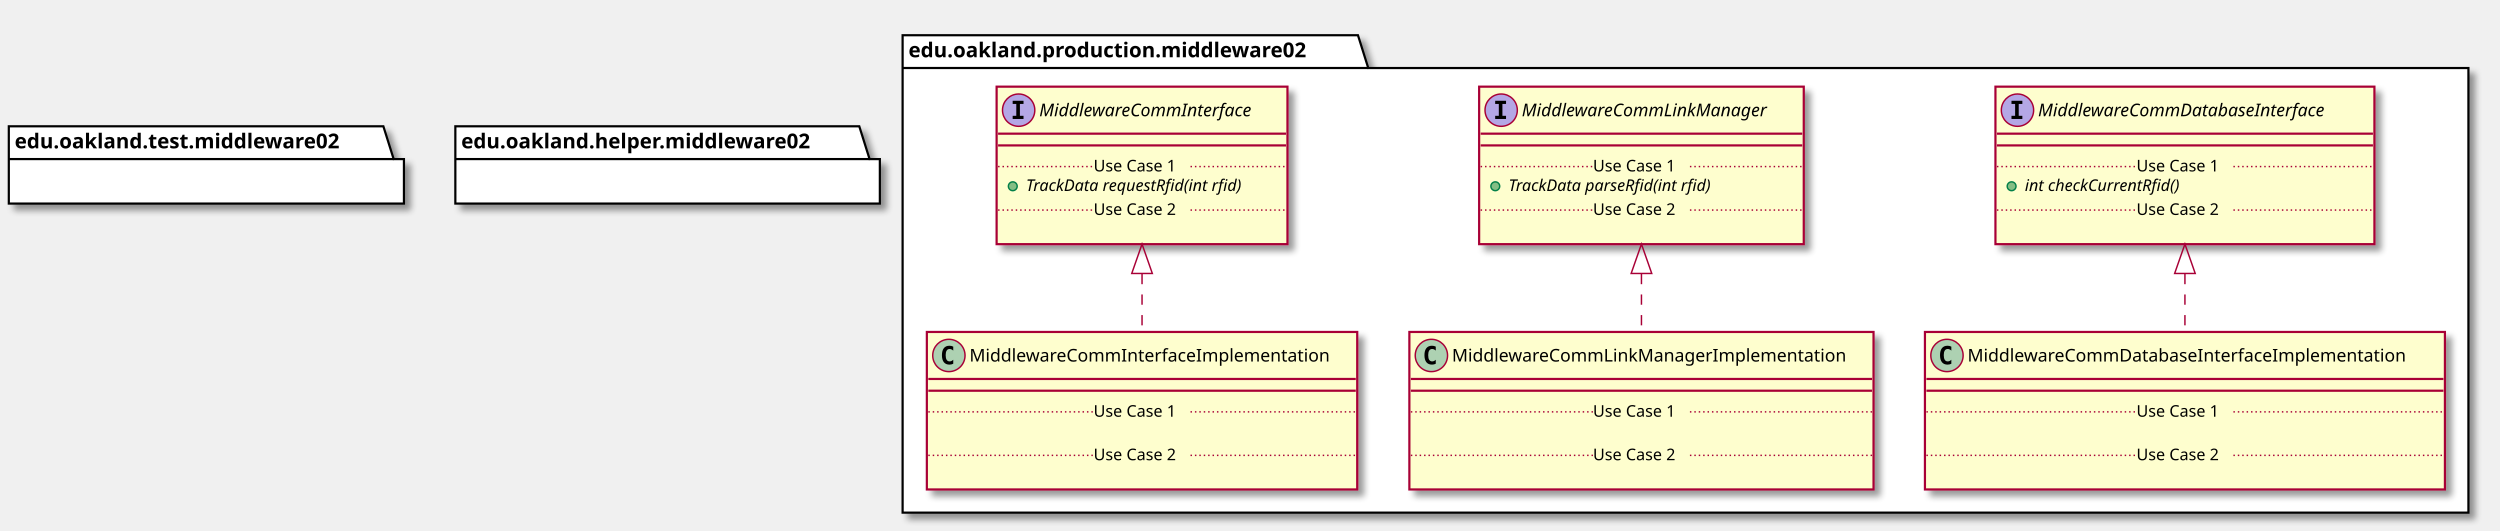
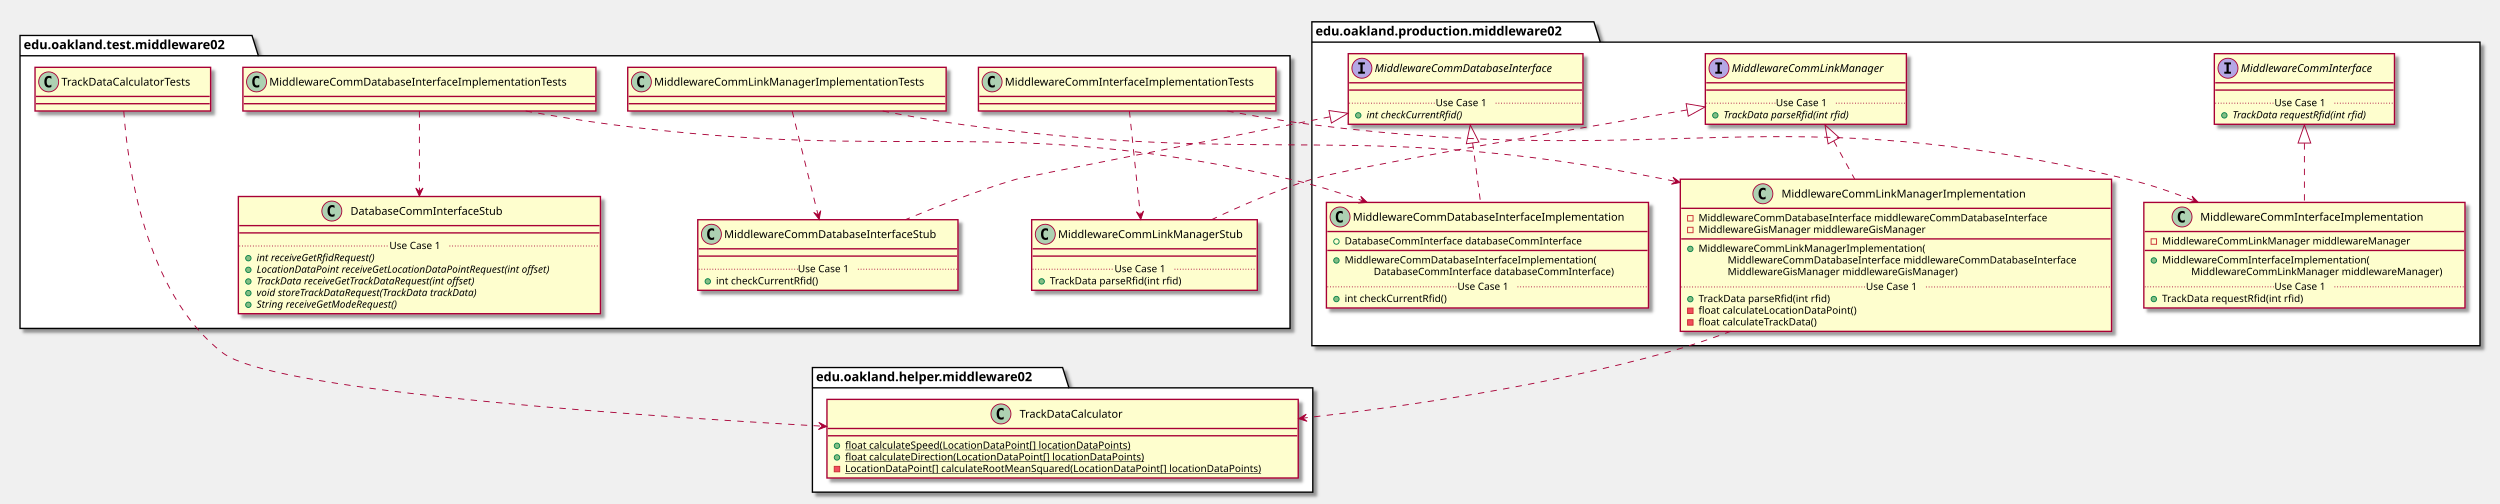
- <svg xmlns="http://www.w3.org/2000/svg" contentScriptType="application/ecmascript" contentStyleType="text/css" height="361px" preserveAspectRatio="none" style="width:1702px;height:361px;" version="1.1" viewBox="0 0 1702 361" width="1702px" zoomAndPan="magnify">
+ <svg xmlns="http://www.w3.org/2000/svg" contentScriptType="application/ecmascript" contentStyleType="text/css" height="553px" preserveAspectRatio="none" style="width:2748px;height:553px;" version="1.1" viewBox="0 0 2748 553" width="2748px" zoomAndPan="magnify">
  <defs>
-     <filter height="300%" id="f1asieidy1rarm" width="300%" x="-1" y="-1">
+     <filter height="300%" id="f15p6m0mamoori" width="300%" x="-1" y="-1">
      <feGaussianBlur result="blurOut" stdDeviation="2.0" />
      <feColorMatrix in="blurOut" result="blurOut2" type="matrix" values="0 0 0 0 0 0 0 0 0 0 0 0 0 0 0 0 0 0 .4 0" />
      <feOffset dx="4.0" dy="4.0" in="blurOut2" result="blurOut3" />
      <feBlend in="SourceGraphic" in2="blurOut3" mode="normal" />
    </filter>
  </defs>
  <g>
-     <polygon fill="#FFFFFF" filter="url(#f1asieidy1rarm)" points="614.5,24,924.5,24,931.5,46.297,1680.5,46.297,1680.5,349,614.5,349,614.5,24" style="stroke: #000000; stroke-width: 1.5;" />
-     <line style="stroke: #000000; stroke-width: 1.5;" x1="614.5" x2="931.5" y1="46.297" y2="46.297" />
-     <text fill="#000000" font-family="sans-serif" font-size="14" font-weight="bold" lengthAdjust="spacingAndGlyphs" textLength="304" x="618.5" y="38.995">edu.oakland.production.middleware02</text>
-     <rect fill="#FEFECE" filter="url(#f1asieidy1rarm)" height="107.219" id="MiddlewareCommInterface" style="stroke: #A80036; stroke-width: 1.5;" width="198" x="678.5" y="59" />
-     <ellipse cx="693.5" cy="75" fill="#B4A7E5" rx="11" ry="11" style="stroke: #A80036; stroke-width: 1.0;" />
-     <path d="M689.422,70.766 L689.422,68.609 L696.812,68.609 L696.812,70.766 L694.344,70.766 L694.344,78.844 L696.812,78.844 L696.812,81 L689.422,81 L689.422,78.844 L691.891,78.844 L691.891,70.766 L689.422,70.766 Z " />
-     <text fill="#000000" font-family="sans-serif" font-size="12" font-style="italic" lengthAdjust="spacingAndGlyphs" textLength="166" x="707.5" y="79.154">MiddlewareCommInterface</text>
-     <line style="stroke: #A80036; stroke-width: 1.5;" x1="679.5" x2="875.5" y1="91" y2="91" />
-     <line style="stroke: #A80036; stroke-width: 1.5;" x1="679.5" x2="875.5" y1="99" y2="99" />
-     <ellipse cx="689.5" cy="126.805" fill="#84BE84" rx="3" ry="3" style="stroke: #038048; stroke-width: 1.0;" />
-     <text fill="#000000" font-family="sans-serif" font-size="11" font-style="italic" lengthAdjust="spacingAndGlyphs" textLength="171" x="698.5" y="130.015">TrackData requestRfid(int rfid)</text>
-     <line style="stroke: #A80036; stroke-width: 1.0; stroke-dasharray: 1.0,2.0;" x1="679.5" x2="744.5" y1="113.402" y2="113.402" />
-     <text fill="#000000" font-family="sans-serif" font-size="11" lengthAdjust="spacingAndGlyphs" textLength="66" x="744.5" y="116.71">Use Case 1</text>
-     <line style="stroke: #A80036; stroke-width: 1.0; stroke-dasharray: 1.0,2.0;" x1="810.5" x2="875.5" y1="113.402" y2="113.402" />
-     <text fill="#000000" font-family="sans-serif" font-size="11" lengthAdjust="spacingAndGlyphs" textLength="0" x="688.5" y="159.625" />
-     <line style="stroke: #A80036; stroke-width: 1.0; stroke-dasharray: 1.0,2.0;" x1="679.5" x2="744.5" y1="143.012" y2="143.012" />
-     <text fill="#000000" font-family="sans-serif" font-size="11" lengthAdjust="spacingAndGlyphs" textLength="66" x="744.5" y="146.32">Use Case 2</text>
-     <line style="stroke: #A80036; stroke-width: 1.0; stroke-dasharray: 1.0,2.0;" x1="810.5" x2="875.5" y1="143.012" y2="143.012" />
-     <rect fill="#FEFECE" filter="url(#f1asieidy1rarm)" height="107.219" id="MiddlewareCommLinkManager" style="stroke: #A80036; stroke-width: 1.5;" width="221" x="1007" y="59" />
-     <ellipse cx="1022" cy="75" fill="#B4A7E5" rx="11" ry="11" style="stroke: #A80036; stroke-width: 1.0;" />
-     <path d="M1017.922,70.766 L1017.922,68.609 L1025.312,68.609 L1025.312,70.766 L1022.844,70.766 L1022.844,78.844 L1025.312,78.844 L1025.312,81 L1017.922,81 L1017.922,78.844 L1020.391,78.844 L1020.391,70.766 L1017.922,70.766 Z " />
-     <text fill="#000000" font-family="sans-serif" font-size="12" font-style="italic" lengthAdjust="spacingAndGlyphs" textLength="189" x="1036" y="79.154">MiddlewareCommLinkManager</text>
-     <line style="stroke: #A80036; stroke-width: 1.5;" x1="1008" x2="1227" y1="91" y2="91" />
-     <line style="stroke: #A80036; stroke-width: 1.5;" x1="1008" x2="1227" y1="99" y2="99" />
-     <ellipse cx="1018" cy="126.805" fill="#84BE84" rx="3" ry="3" style="stroke: #038048; stroke-width: 1.0;" />
-     <text fill="#000000" font-family="sans-serif" font-size="11" font-style="italic" lengthAdjust="spacingAndGlyphs" textLength="160" x="1027" y="130.015">TrackData parseRfid(int rfid)</text>
-     <line style="stroke: #A80036; stroke-width: 1.0; stroke-dasharray: 1.0,2.0;" x1="1008" x2="1084.5" y1="113.402" y2="113.402" />
-     <text fill="#000000" font-family="sans-serif" font-size="11" lengthAdjust="spacingAndGlyphs" textLength="66" x="1084.5" y="116.71">Use Case 1</text>
-     <line style="stroke: #A80036; stroke-width: 1.0; stroke-dasharray: 1.0,2.0;" x1="1150.5" x2="1227" y1="113.402" y2="113.402" />
-     <text fill="#000000" font-family="sans-serif" font-size="11" lengthAdjust="spacingAndGlyphs" textLength="0" x="1017" y="159.625" />
-     <line style="stroke: #A80036; stroke-width: 1.0; stroke-dasharray: 1.0,2.0;" x1="1008" x2="1084.5" y1="143.012" y2="143.012" />
-     <text fill="#000000" font-family="sans-serif" font-size="11" lengthAdjust="spacingAndGlyphs" textLength="66" x="1084.5" y="146.32">Use Case 2</text>
-     <line style="stroke: #A80036; stroke-width: 1.0; stroke-dasharray: 1.0,2.0;" x1="1150.5" x2="1227" y1="143.012" y2="143.012" />
-     <rect fill="#FEFECE" filter="url(#f1asieidy1rarm)" height="107.219" id="MiddlewareCommDatabaseInterface" style="stroke: #A80036; stroke-width: 1.5;" width="258" x="1358.5" y="59" />
-     <ellipse cx="1373.5" cy="75" fill="#B4A7E5" rx="11" ry="11" style="stroke: #A80036; stroke-width: 1.0;" />
-     <path d="M1369.422,70.766 L1369.422,68.609 L1376.812,68.609 L1376.812,70.766 L1374.344,70.766 L1374.344,78.844 L1376.812,78.844 L1376.812,81 L1369.422,81 L1369.422,78.844 L1371.891,78.844 L1371.891,70.766 L1369.422,70.766 Z " />
-     <text fill="#000000" font-family="sans-serif" font-size="12" font-style="italic" lengthAdjust="spacingAndGlyphs" textLength="226" x="1387.5" y="79.154">MiddlewareCommDatabaseInterface</text>
-     <line style="stroke: #A80036; stroke-width: 1.5;" x1="1359.5" x2="1615.5" y1="91" y2="91" />
-     <line style="stroke: #A80036; stroke-width: 1.5;" x1="1359.5" x2="1615.5" y1="99" y2="99" />
-     <ellipse cx="1369.5" cy="126.805" fill="#84BE84" rx="3" ry="3" style="stroke: #038048; stroke-width: 1.0;" />
-     <text fill="#000000" font-family="sans-serif" font-size="11" font-style="italic" lengthAdjust="spacingAndGlyphs" textLength="123" x="1378.5" y="130.015">int checkCurrentRfid()</text>
-     <line style="stroke: #A80036; stroke-width: 1.0; stroke-dasharray: 1.0,2.0;" x1="1359.5" x2="1454.5" y1="113.402" y2="113.402" />
-     <text fill="#000000" font-family="sans-serif" font-size="11" lengthAdjust="spacingAndGlyphs" textLength="66" x="1454.5" y="116.71">Use Case 1</text>
-     <line style="stroke: #A80036; stroke-width: 1.0; stroke-dasharray: 1.0,2.0;" x1="1520.5" x2="1615.5" y1="113.402" y2="113.402" />
-     <text fill="#000000" font-family="sans-serif" font-size="11" lengthAdjust="spacingAndGlyphs" textLength="0" x="1368.5" y="159.625" />
-     <line style="stroke: #A80036; stroke-width: 1.0; stroke-dasharray: 1.0,2.0;" x1="1359.5" x2="1454.5" y1="143.012" y2="143.012" />
-     <text fill="#000000" font-family="sans-serif" font-size="11" lengthAdjust="spacingAndGlyphs" textLength="66" x="1454.5" y="146.32">Use Case 2</text>
-     <line style="stroke: #A80036; stroke-width: 1.0; stroke-dasharray: 1.0,2.0;" x1="1520.5" x2="1615.5" y1="143.012" y2="143.012" />
-     <rect fill="#FEFECE" filter="url(#f1asieidy1rarm)" height="107.219" id="MiddlewareCommInterfaceImplementation" style="stroke: #A80036; stroke-width: 1.5;" width="293" x="631" y="226" />
-     <ellipse cx="646" cy="242" fill="#ADD1B2" rx="11" ry="11" style="stroke: #A80036; stroke-width: 1.0;" />
-     <path d="M648.969,247.641 Q648.391,247.938 647.75,248.078 Q647.109,248.234 646.406,248.234 Q643.906,248.234 642.578,246.594 Q641.266,244.938 641.266,241.812 Q641.266,238.688 642.578,237.031 Q643.906,235.375 646.406,235.375 Q647.109,235.375 647.75,235.531 Q648.406,235.688 648.969,235.984 L648.969,238.703 Q648.344,238.125 647.75,237.859 Q647.156,237.578 646.531,237.578 Q645.188,237.578 644.5,238.656 Q643.812,239.719 643.812,241.812 Q643.812,243.906 644.5,244.984 Q645.188,246.047 646.531,246.047 Q647.156,246.047 647.75,245.781 Q648.344,245.5 648.969,244.922 L648.969,247.641 Z " />
-     <text fill="#000000" font-family="sans-serif" font-size="12" lengthAdjust="spacingAndGlyphs" textLength="261" x="660" y="246.154">MiddlewareCommInterfaceImplementation</text>
-     <line style="stroke: #A80036; stroke-width: 1.5;" x1="632" x2="923" y1="258" y2="258" />
-     <line style="stroke: #A80036; stroke-width: 1.5;" x1="632" x2="923" y1="266" y2="266" />
-     <text fill="#000000" font-family="sans-serif" font-size="11" lengthAdjust="spacingAndGlyphs" textLength="0" x="641" y="297.015" />
-     <line style="stroke: #A80036; stroke-width: 1.0; stroke-dasharray: 1.0,2.0;" x1="632" x2="744.5" y1="280.402" y2="280.402" />
-     <text fill="#000000" font-family="sans-serif" font-size="11" lengthAdjust="spacingAndGlyphs" textLength="66" x="744.5" y="283.71">Use Case 1</text>
-     <line style="stroke: #A80036; stroke-width: 1.0; stroke-dasharray: 1.0,2.0;" x1="810.5" x2="923" y1="280.402" y2="280.402" />
-     <text fill="#000000" font-family="sans-serif" font-size="11" lengthAdjust="spacingAndGlyphs" textLength="0" x="641" y="326.625" />
-     <line style="stroke: #A80036; stroke-width: 1.0; stroke-dasharray: 1.0,2.0;" x1="632" x2="744.5" y1="310.012" y2="310.012" />
-     <text fill="#000000" font-family="sans-serif" font-size="11" lengthAdjust="spacingAndGlyphs" textLength="66" x="744.5" y="313.32">Use Case 2</text>
-     <line style="stroke: #A80036; stroke-width: 1.0; stroke-dasharray: 1.0,2.0;" x1="810.5" x2="923" y1="310.012" y2="310.012" />
-     <rect fill="#FEFECE" filter="url(#f1asieidy1rarm)" height="107.219" id="MiddlewareCommLinkManagerImplementation" style="stroke: #A80036; stroke-width: 1.5;" width="316" x="959.5" y="226" />
-     <ellipse cx="974.5" cy="242" fill="#ADD1B2" rx="11" ry="11" style="stroke: #A80036; stroke-width: 1.0;" />
-     <path d="M977.469,247.641 Q976.891,247.938 976.25,248.078 Q975.609,248.234 974.906,248.234 Q972.406,248.234 971.078,246.594 Q969.766,244.938 969.766,241.812 Q969.766,238.688 971.078,237.031 Q972.406,235.375 974.906,235.375 Q975.609,235.375 976.25,235.531 Q976.906,235.688 977.469,235.984 L977.469,238.703 Q976.844,238.125 976.25,237.859 Q975.656,237.578 975.031,237.578 Q973.688,237.578 973,238.656 Q972.312,239.719 972.312,241.812 Q972.312,243.906 973,244.984 Q973.688,246.047 975.031,246.047 Q975.656,246.047 976.25,245.781 Q976.844,245.5 977.469,244.922 L977.469,247.641 Z " />
-     <text fill="#000000" font-family="sans-serif" font-size="12" lengthAdjust="spacingAndGlyphs" textLength="284" x="988.5" y="246.154">MiddlewareCommLinkManagerImplementation</text>
-     <line style="stroke: #A80036; stroke-width: 1.5;" x1="960.5" x2="1274.5" y1="258" y2="258" />
-     <line style="stroke: #A80036; stroke-width: 1.5;" x1="960.5" x2="1274.5" y1="266" y2="266" />
-     <text fill="#000000" font-family="sans-serif" font-size="11" lengthAdjust="spacingAndGlyphs" textLength="0" x="969.5" y="297.015" />
-     <line style="stroke: #A80036; stroke-width: 1.0; stroke-dasharray: 1.0,2.0;" x1="960.5" x2="1084.5" y1="280.402" y2="280.402" />
-     <text fill="#000000" font-family="sans-serif" font-size="11" lengthAdjust="spacingAndGlyphs" textLength="66" x="1084.5" y="283.71">Use Case 1</text>
-     <line style="stroke: #A80036; stroke-width: 1.0; stroke-dasharray: 1.0,2.0;" x1="1150.5" x2="1274.5" y1="280.402" y2="280.402" />
-     <text fill="#000000" font-family="sans-serif" font-size="11" lengthAdjust="spacingAndGlyphs" textLength="0" x="969.5" y="326.625" />
-     <line style="stroke: #A80036; stroke-width: 1.0; stroke-dasharray: 1.0,2.0;" x1="960.5" x2="1084.5" y1="310.012" y2="310.012" />
-     <text fill="#000000" font-family="sans-serif" font-size="11" lengthAdjust="spacingAndGlyphs" textLength="66" x="1084.5" y="313.32">Use Case 2</text>
-     <line style="stroke: #A80036; stroke-width: 1.0; stroke-dasharray: 1.0,2.0;" x1="1150.5" x2="1274.5" y1="310.012" y2="310.012" />
-     <rect fill="#FEFECE" filter="url(#f1asieidy1rarm)" height="107.219" id="MiddlewareCommDatabaseInterfaceImplementation" style="stroke: #A80036; stroke-width: 1.5;" width="354" x="1310.5" y="226" />
-     <ellipse cx="1325.5" cy="242" fill="#ADD1B2" rx="11" ry="11" style="stroke: #A80036; stroke-width: 1.0;" />
-     <path d="M1328.469,247.641 Q1327.891,247.938 1327.25,248.078 Q1326.609,248.234 1325.906,248.234 Q1323.406,248.234 1322.078,246.594 Q1320.766,244.938 1320.766,241.812 Q1320.766,238.688 1322.078,237.031 Q1323.406,235.375 1325.906,235.375 Q1326.609,235.375 1327.25,235.531 Q1327.906,235.688 1328.469,235.984 L1328.469,238.703 Q1327.844,238.125 1327.25,237.859 Q1326.656,237.578 1326.031,237.578 Q1324.688,237.578 1324,238.656 Q1323.312,239.719 1323.312,241.812 Q1323.312,243.906 1324,244.984 Q1324.688,246.047 1326.031,246.047 Q1326.656,246.047 1327.25,245.781 Q1327.844,245.5 1328.469,244.922 L1328.469,247.641 Z " />
-     <text fill="#000000" font-family="sans-serif" font-size="12" lengthAdjust="spacingAndGlyphs" textLength="322" x="1339.5" y="246.154">MiddlewareCommDatabaseInterfaceImplementation</text>
-     <line style="stroke: #A80036; stroke-width: 1.5;" x1="1311.5" x2="1663.5" y1="258" y2="258" />
-     <line style="stroke: #A80036; stroke-width: 1.5;" x1="1311.5" x2="1663.5" y1="266" y2="266" />
-     <text fill="#000000" font-family="sans-serif" font-size="11" lengthAdjust="spacingAndGlyphs" textLength="0" x="1320.5" y="297.015" />
-     <line style="stroke: #A80036; stroke-width: 1.0; stroke-dasharray: 1.0,2.0;" x1="1311.5" x2="1454.5" y1="280.402" y2="280.402" />
-     <text fill="#000000" font-family="sans-serif" font-size="11" lengthAdjust="spacingAndGlyphs" textLength="66" x="1454.5" y="283.71">Use Case 1</text>
-     <line style="stroke: #A80036; stroke-width: 1.0; stroke-dasharray: 1.0,2.0;" x1="1520.5" x2="1663.5" y1="280.402" y2="280.402" />
-     <text fill="#000000" font-family="sans-serif" font-size="11" lengthAdjust="spacingAndGlyphs" textLength="0" x="1320.5" y="326.625" />
-     <line style="stroke: #A80036; stroke-width: 1.0; stroke-dasharray: 1.0,2.0;" x1="1311.5" x2="1454.5" y1="310.012" y2="310.012" />
-     <text fill="#000000" font-family="sans-serif" font-size="11" lengthAdjust="spacingAndGlyphs" textLength="66" x="1454.5" y="313.32">Use Case 2</text>
-     <line style="stroke: #A80036; stroke-width: 1.0; stroke-dasharray: 1.0,2.0;" x1="1520.5" x2="1663.5" y1="310.012" y2="310.012" />
-     <polygon fill="#FFFFFF" filter="url(#f1asieidy1rarm)" points="6,86,261,86,268,108.297,275,108.297,275,138.594,6,138.594,6,86" style="stroke: #000000; stroke-width: 1.5;" />
-     <line style="stroke: #000000; stroke-width: 1.5;" x1="6" x2="268" y1="108.297" y2="108.297" />
-     <text fill="#000000" font-family="sans-serif" font-size="14" font-weight="bold" lengthAdjust="spacingAndGlyphs" textLength="249" x="10" y="100.995">edu.oakland.test.middleware02</text>
-     <polygon fill="#FFFFFF" filter="url(#f1asieidy1rarm)" points="310,86,585,86,592,108.297,599,108.297,599,138.594,310,138.594,310,86" style="stroke: #000000; stroke-width: 1.5;" />
-     <line style="stroke: #000000; stroke-width: 1.5;" x1="310" x2="592" y1="108.297" y2="108.297" />
-     <text fill="#000000" font-family="sans-serif" font-size="14" font-weight="bold" lengthAdjust="spacingAndGlyphs" textLength="269" x="314" y="100.995">edu.oakland.helper.middleware02</text>
-     <path d="M777.5,186.48 C777.5,199.71 777.5,213.27 777.5,225.77 " fill="none" id="MiddlewareCommInterface&lt;-MiddlewareCommInterfaceImplementation" style="stroke: #A80036; stroke-width: 1.0; stroke-dasharray: 7.0,7.0;" />
-     <polygon fill="none" points="770.5,186.16,777.5,166.16,784.5,186.16,770.5,186.16" style="stroke: #A80036; stroke-width: 1.0;" />
-     <path d="M1117.5,186.48 C1117.5,199.71 1117.5,213.27 1117.5,225.77 " fill="none" id="MiddlewareCommLinkManager&lt;-MiddlewareCommLinkManagerImplementation" style="stroke: #A80036; stroke-width: 1.0; stroke-dasharray: 7.0,7.0;" />
-     <polygon fill="none" points="1110.5,186.16,1117.5,166.16,1124.5,186.16,1110.5,186.16" style="stroke: #A80036; stroke-width: 1.0;" />
-     <path d="M1487.5,186.48 C1487.5,199.71 1487.5,213.27 1487.5,225.77 " fill="none" id="MiddlewareCommDatabaseInterface&lt;-MiddlewareCommDatabaseInterfaceImplementation" style="stroke: #A80036; stroke-width: 1.0; stroke-dasharray: 7.0,7.0;" />
-     <polygon fill="none" points="1480.5,186.16,1487.5,166.16,1494.5,186.16,1480.5,186.16" style="stroke: #A80036; stroke-width: 1.0;" />
+     <polygon fill="#FFFFFF" filter="url(#f15p6m0mamoori)" points="1442,24,1752,24,1759,46.297,2726,46.297,2726,380,1442,380,1442,24" style="stroke: #000000; stroke-width: 1.5;" />
+     <line style="stroke: #000000; stroke-width: 1.5;" x1="1442" x2="1759" y1="46.297" y2="46.297" />
+     <text fill="#000000" font-family="sans-serif" font-size="14" font-weight="bold" lengthAdjust="spacingAndGlyphs" textLength="304" x="1446" y="38.995">edu.oakland.production.middleware02</text>
+     <polygon fill="#FFFFFF" filter="url(#f15p6m0mamoori)" points="893,404,1168,404,1175,426.297,1443,426.297,1443,541,893,541,893,404" style="stroke: #000000; stroke-width: 1.5;" />
+     <line style="stroke: #000000; stroke-width: 1.5;" x1="893" x2="1175" y1="426.297" y2="426.297" />
+     <text fill="#000000" font-family="sans-serif" font-size="14" font-weight="bold" lengthAdjust="spacingAndGlyphs" textLength="269" x="897" y="418.995">edu.oakland.helper.middleware02</text>
+     <polygon fill="#FFFFFF" filter="url(#f15p6m0mamoori)" points="22,39,277,39,284,61.297,1418,61.297,1418,361,22,361,22,39" style="stroke: #000000; stroke-width: 1.5;" />
+     <line style="stroke: #000000; stroke-width: 1.5;" x1="22" x2="284" y1="61.297" y2="61.297" />
+     <text fill="#000000" font-family="sans-serif" font-size="14" font-weight="bold" lengthAdjust="spacingAndGlyphs" textLength="249" x="26" y="53.995">edu.oakland.test.middleware02</text>
+     <rect fill="#FEFECE" filter="url(#f15p6m0mamoori)" height="77.609" id="MiddlewareCommInterface" style="stroke: #A80036; stroke-width: 1.5;" width="198" x="2434" y="59" />
+     <ellipse cx="2449" cy="75" fill="#B4A7E5" rx="11" ry="11" style="stroke: #A80036; stroke-width: 1.0;" />
+     <path d="M2444.922,70.766 L2444.922,68.609 L2452.312,68.609 L2452.312,70.766 L2449.844,70.766 L2449.844,78.844 L2452.312,78.844 L2452.312,81 L2444.922,81 L2444.922,78.844 L2447.391,78.844 L2447.391,70.766 L2444.922,70.766 Z " />
+     <text fill="#000000" font-family="sans-serif" font-size="12" font-style="italic" lengthAdjust="spacingAndGlyphs" textLength="166" x="2463" y="79.154">MiddlewareCommInterface</text>
+     <line style="stroke: #A80036; stroke-width: 1.5;" x1="2435" x2="2631" y1="91" y2="91" />
+     <line style="stroke: #A80036; stroke-width: 1.5;" x1="2435" x2="2631" y1="99" y2="99" />
+     <ellipse cx="2445" cy="126.805" fill="#84BE84" rx="3" ry="3" style="stroke: #038048; stroke-width: 1.0;" />
+     <text fill="#000000" font-family="sans-serif" font-size="11" font-style="italic" lengthAdjust="spacingAndGlyphs" textLength="171" x="2454" y="130.015">TrackData requestRfid(int rfid)</text>
+     <line style="stroke: #A80036; stroke-width: 1.0; stroke-dasharray: 1.0,2.0;" x1="2435" x2="2500" y1="113.402" y2="113.402" />
+     <text fill="#000000" font-family="sans-serif" font-size="11" lengthAdjust="spacingAndGlyphs" textLength="66" x="2500" y="116.71">Use Case 1</text>
+     <line style="stroke: #A80036; stroke-width: 1.0; stroke-dasharray: 1.0,2.0;" x1="2566" x2="2631" y1="113.402" y2="113.402" />
+     <rect fill="#FEFECE" filter="url(#f15p6m0mamoori)" height="77.609" id="MiddlewareCommLinkManager" style="stroke: #A80036; stroke-width: 1.5;" width="221" x="1874.5" y="59" />
+     <ellipse cx="1889.5" cy="75" fill="#B4A7E5" rx="11" ry="11" style="stroke: #A80036; stroke-width: 1.0;" />
+     <path d="M1885.422,70.766 L1885.422,68.609 L1892.812,68.609 L1892.812,70.766 L1890.344,70.766 L1890.344,78.844 L1892.812,78.844 L1892.812,81 L1885.422,81 L1885.422,78.844 L1887.891,78.844 L1887.891,70.766 L1885.422,70.766 Z " />
+     <text fill="#000000" font-family="sans-serif" font-size="12" font-style="italic" lengthAdjust="spacingAndGlyphs" textLength="189" x="1903.5" y="79.154">MiddlewareCommLinkManager</text>
+     <line style="stroke: #A80036; stroke-width: 1.5;" x1="1875.5" x2="2094.5" y1="91" y2="91" />
+     <line style="stroke: #A80036; stroke-width: 1.5;" x1="1875.5" x2="2094.5" y1="99" y2="99" />
+     <ellipse cx="1885.5" cy="126.805" fill="#84BE84" rx="3" ry="3" style="stroke: #038048; stroke-width: 1.0;" />
+     <text fill="#000000" font-family="sans-serif" font-size="11" font-style="italic" lengthAdjust="spacingAndGlyphs" textLength="160" x="1894.5" y="130.015">TrackData parseRfid(int rfid)</text>
+     <line style="stroke: #A80036; stroke-width: 1.0; stroke-dasharray: 1.0,2.0;" x1="1875.5" x2="1952" y1="113.402" y2="113.402" />
+     <text fill="#000000" font-family="sans-serif" font-size="11" lengthAdjust="spacingAndGlyphs" textLength="66" x="1952" y="116.71">Use Case 1</text>
+     <line style="stroke: #A80036; stroke-width: 1.0; stroke-dasharray: 1.0,2.0;" x1="2018" x2="2094.5" y1="113.402" y2="113.402" />
+     <rect fill="#FEFECE" filter="url(#f15p6m0mamoori)" height="77.609" id="MiddlewareCommDatabaseInterface" style="stroke: #A80036; stroke-width: 1.5;" width="258" x="1482" y="59" />
+     <ellipse cx="1497" cy="75" fill="#B4A7E5" rx="11" ry="11" style="stroke: #A80036; stroke-width: 1.0;" />
+     <path d="M1492.922,70.766 L1492.922,68.609 L1500.312,68.609 L1500.312,70.766 L1497.844,70.766 L1497.844,78.844 L1500.312,78.844 L1500.312,81 L1492.922,81 L1492.922,78.844 L1495.391,78.844 L1495.391,70.766 L1492.922,70.766 Z " />
+     <text fill="#000000" font-family="sans-serif" font-size="12" font-style="italic" lengthAdjust="spacingAndGlyphs" textLength="226" x="1511" y="79.154">MiddlewareCommDatabaseInterface</text>
+     <line style="stroke: #A80036; stroke-width: 1.5;" x1="1483" x2="1739" y1="91" y2="91" />
+     <line style="stroke: #A80036; stroke-width: 1.5;" x1="1483" x2="1739" y1="99" y2="99" />
+     <ellipse cx="1493" cy="126.805" fill="#84BE84" rx="3" ry="3" style="stroke: #038048; stroke-width: 1.0;" />
+     <text fill="#000000" font-family="sans-serif" font-size="11" font-style="italic" lengthAdjust="spacingAndGlyphs" textLength="123" x="1502" y="130.015">int checkCurrentRfid()</text>
+     <line style="stroke: #A80036; stroke-width: 1.0; stroke-dasharray: 1.0,2.0;" x1="1483" x2="1578" y1="113.402" y2="113.402" />
+     <text fill="#000000" font-family="sans-serif" font-size="11" lengthAdjust="spacingAndGlyphs" textLength="66" x="1578" y="116.71">Use Case 1</text>
+     <line style="stroke: #A80036; stroke-width: 1.0; stroke-dasharray: 1.0,2.0;" x1="1644" x2="1739" y1="113.402" y2="113.402" />
+     <rect fill="#FEFECE" filter="url(#f15p6m0mamoori)" height="116.023" id="MiddlewareCommInterfaceImplementation" style="stroke: #A80036; stroke-width: 1.5;" width="353" x="2356.5" y="222.5" />
+     <ellipse cx="2398.5" cy="238.5" fill="#ADD1B2" rx="11" ry="11" style="stroke: #A80036; stroke-width: 1.0;" />
+     <path d="M2401.469,244.141 Q2400.891,244.438 2400.25,244.578 Q2399.609,244.734 2398.906,244.734 Q2396.406,244.734 2395.078,243.094 Q2393.766,241.438 2393.766,238.312 Q2393.766,235.188 2395.078,233.531 Q2396.406,231.875 2398.906,231.875 Q2399.609,231.875 2400.25,232.031 Q2400.906,232.188 2401.469,232.484 L2401.469,235.203 Q2400.844,234.625 2400.25,234.359 Q2399.656,234.078 2399.031,234.078 Q2397.688,234.078 2397,235.156 Q2396.312,236.219 2396.312,238.312 Q2396.312,240.406 2397,241.484 Q2397.688,242.547 2399.031,242.547 Q2399.656,242.547 2400.25,242.281 Q2400.844,242 2401.469,241.422 L2401.469,244.141 Z " />
+     <text fill="#000000" font-family="sans-serif" font-size="12" lengthAdjust="spacingAndGlyphs" textLength="261" x="2418.5" y="242.654">MiddlewareCommInterfaceImplementation</text>
+     <line style="stroke: #A80036; stroke-width: 1.5;" x1="2357.5" x2="2708.5" y1="254.5" y2="254.5" />
+     <rect fill="none" height="6" style="stroke: #C82930; stroke-width: 1.0;" width="6" x="2364.5" y="262.5" />
+     <text fill="#000000" font-family="sans-serif" font-size="11" lengthAdjust="spacingAndGlyphs" textLength="291" x="2376.5" y="268.71">MiddlewareCommLinkManager middlewareManager</text>
+     <line style="stroke: #A80036; stroke-width: 1.5;" x1="2357.5" x2="2708.5" y1="275.305" y2="275.305" />
+     <ellipse cx="2367.5" cy="286.305" fill="#84BE84" rx="3" ry="3" style="stroke: #038048; stroke-width: 1.0;" />
+     <text fill="#000000" font-family="sans-serif" font-size="11" lengthAdjust="spacingAndGlyphs" textLength="243" x="2376.5" y="289.515">MiddlewareCommInterfaceImplementation(</text>
+     <text fill="#000000" font-family="sans-serif" font-size="11" lengthAdjust="spacingAndGlyphs" textLength="295" x="2408.5" y="302.32">MiddlewareCommLinkManager middlewareManager)</text>
+     <ellipse cx="2367.5" cy="328.719" fill="#84BE84" rx="3" ry="3" style="stroke: #038048; stroke-width: 1.0;" />
+     <text fill="#000000" font-family="sans-serif" font-size="11" lengthAdjust="spacingAndGlyphs" textLength="171" x="2376.5" y="331.929">TrackData requestRfid(int rfid)</text>
+     <line style="stroke: #A80036; stroke-width: 1.0; stroke-dasharray: 1.0,2.0;" x1="2357.5" x2="2500" y1="315.316" y2="315.316" />
+     <text fill="#000000" font-family="sans-serif" font-size="11" lengthAdjust="spacingAndGlyphs" textLength="66" x="2500" y="318.625">Use Case 1</text>
+     <line style="stroke: #A80036; stroke-width: 1.0; stroke-dasharray: 1.0,2.0;" x1="2566" x2="2708.5" y1="315.316" y2="315.316" />
+     <rect fill="#FEFECE" filter="url(#f15p6m0mamoori)" height="167.242" id="MiddlewareCommLinkManagerImplementation" style="stroke: #A80036; stroke-width: 1.5;" width="474" x="1847" y="197" />
+     <ellipse cx="1937.75" cy="213" fill="#ADD1B2" rx="11" ry="11" style="stroke: #A80036; stroke-width: 1.0;" />
+     <path d="M1940.719,218.641 Q1940.141,218.938 1939.5,219.078 Q1938.859,219.234 1938.156,219.234 Q1935.656,219.234 1934.328,217.594 Q1933.016,215.938 1933.016,212.812 Q1933.016,209.688 1934.328,208.031 Q1935.656,206.375 1938.156,206.375 Q1938.859,206.375 1939.5,206.531 Q1940.156,206.688 1940.719,206.984 L1940.719,209.703 Q1940.094,209.125 1939.5,208.859 Q1938.906,208.578 1938.281,208.578 Q1936.938,208.578 1936.25,209.656 Q1935.562,210.719 1935.562,212.812 Q1935.562,214.906 1936.25,215.984 Q1936.938,217.047 1938.281,217.047 Q1938.906,217.047 1939.5,216.781 Q1940.094,216.5 1940.719,215.922 L1940.719,218.641 Z " />
+     <text fill="#000000" font-family="sans-serif" font-size="12" lengthAdjust="spacingAndGlyphs" textLength="284" x="1958.25" y="217.154">MiddlewareCommLinkManagerImplementation</text>
+     <line style="stroke: #A80036; stroke-width: 1.5;" x1="1848" x2="2320" y1="229" y2="229" />
+     <rect fill="none" height="6" style="stroke: #C82930; stroke-width: 1.0;" width="6" x="1855" y="237" />
+     <text fill="#000000" font-family="sans-serif" font-size="11" lengthAdjust="spacingAndGlyphs" textLength="416" x="1867" y="243.21">MiddlewareCommDatabaseInterface middlewareCommDatabaseInterface</text>
+     <rect fill="none" height="6" style="stroke: #C82930; stroke-width: 1.0;" width="6" x="1855" y="249.805" />
+     <text fill="#000000" font-family="sans-serif" font-size="11" lengthAdjust="spacingAndGlyphs" textLength="270" x="1867" y="256.015">MiddlewareGisManager middlewareGisManager</text>
+     <line style="stroke: #A80036; stroke-width: 1.5;" x1="1848" x2="2320" y1="262.609" y2="262.609" />
+     <ellipse cx="1858" cy="273.609" fill="#84BE84" rx="3" ry="3" style="stroke: #038048; stroke-width: 1.0;" />
+     <text fill="#000000" font-family="sans-serif" font-size="11" lengthAdjust="spacingAndGlyphs" textLength="264" x="1867" y="276.82">MiddlewareCommLinkManagerImplementation(</text>
+     <text fill="#000000" font-family="sans-serif" font-size="11" lengthAdjust="spacingAndGlyphs" textLength="416" x="1899" y="289.625">MiddlewareCommDatabaseInterface middlewareCommDatabaseInterface</text>
+     <text fill="#000000" font-family="sans-serif" font-size="11" lengthAdjust="spacingAndGlyphs" textLength="274" x="1899" y="302.429">MiddlewareGisManager middlewareGisManager)</text>
+     <ellipse cx="1858" cy="328.828" fill="#84BE84" rx="3" ry="3" style="stroke: #038048; stroke-width: 1.0;" />
+     <text fill="#000000" font-family="sans-serif" font-size="11" lengthAdjust="spacingAndGlyphs" textLength="160" x="1867" y="332.039">TrackData parseRfid(int rfid)</text>
+     <rect fill="#F24D5C" height="6" style="stroke: #C82930; stroke-width: 1.0;" width="6" x="1855" y="338.633" />
+     <text fill="#000000" font-family="sans-serif" font-size="11" lengthAdjust="spacingAndGlyphs" textLength="188" x="1867" y="344.843">float calculateLocationDataPoint()</text>
+     <rect fill="#F24D5C" height="6" style="stroke: #C82930; stroke-width: 1.0;" width="6" x="1855" y="351.438" />
+     <text fill="#000000" font-family="sans-serif" font-size="11" lengthAdjust="spacingAndGlyphs" textLength="144" x="1867" y="357.648">float calculateTrackData()</text>
+     <line style="stroke: #A80036; stroke-width: 1.0; stroke-dasharray: 1.0,2.0;" x1="1848" x2="2051" y1="315.426" y2="315.426" />
+     <text fill="#000000" font-family="sans-serif" font-size="11" lengthAdjust="spacingAndGlyphs" textLength="66" x="2051" y="318.734">Use Case 1</text>
+     <line style="stroke: #A80036; stroke-width: 1.0; stroke-dasharray: 1.0,2.0;" x1="2117" x2="2320" y1="315.426" y2="315.426" />
+     <rect fill="#FEFECE" filter="url(#f15p6m0mamoori)" height="116.023" id="MiddlewareCommDatabaseInterfaceImplementation" style="stroke: #A80036; stroke-width: 1.5;" width="354" x="1458" y="222.5" />
+     <ellipse cx="1473" cy="238.5" fill="#ADD1B2" rx="11" ry="11" style="stroke: #A80036; stroke-width: 1.0;" />
+     <path d="M1475.969,244.141 Q1475.391,244.438 1474.75,244.578 Q1474.109,244.734 1473.406,244.734 Q1470.906,244.734 1469.578,243.094 Q1468.266,241.438 1468.266,238.312 Q1468.266,235.188 1469.578,233.531 Q1470.906,231.875 1473.406,231.875 Q1474.109,231.875 1474.75,232.031 Q1475.406,232.188 1475.969,232.484 L1475.969,235.203 Q1475.344,234.625 1474.75,234.359 Q1474.156,234.078 1473.531,234.078 Q1472.188,234.078 1471.5,235.156 Q1470.812,236.219 1470.812,238.312 Q1470.812,240.406 1471.5,241.484 Q1472.188,242.547 1473.531,242.547 Q1474.156,242.547 1474.75,242.281 Q1475.344,242 1475.969,241.422 L1475.969,244.141 Z " />
+     <text fill="#000000" font-family="sans-serif" font-size="12" lengthAdjust="spacingAndGlyphs" textLength="322" x="1487" y="242.654">MiddlewareCommDatabaseInterfaceImplementation</text>
+     <line style="stroke: #A80036; stroke-width: 1.5;" x1="1459" x2="1811" y1="254.5" y2="254.5" />
+     <ellipse cx="1469" cy="265.5" fill="none" rx="3" ry="3" style="stroke: #038048; stroke-width: 1.0;" />
+     <text fill="#000000" font-family="sans-serif" font-size="11" lengthAdjust="spacingAndGlyphs" textLength="285" x="1478" y="268.71">DatabaseCommInterface databaseCommInterface</text>
+     <line style="stroke: #A80036; stroke-width: 1.5;" x1="1459" x2="1811" y1="275.305" y2="275.305" />
+     <ellipse cx="1469" cy="286.305" fill="#84BE84" rx="3" ry="3" style="stroke: #038048; stroke-width: 1.0;" />
+     <text fill="#000000" font-family="sans-serif" font-size="11" lengthAdjust="spacingAndGlyphs" textLength="297" x="1478" y="289.515">MiddlewareCommDatabaseInterfaceImplementation(</text>
+     <text fill="#000000" font-family="sans-serif" font-size="11" lengthAdjust="spacingAndGlyphs" textLength="289" x="1510" y="302.32">DatabaseCommInterface databaseCommInterface)</text>
+     <ellipse cx="1469" cy="328.719" fill="#84BE84" rx="3" ry="3" style="stroke: #038048; stroke-width: 1.0;" />
+     <text fill="#000000" font-family="sans-serif" font-size="11" lengthAdjust="spacingAndGlyphs" textLength="122" x="1478" y="331.929">int checkCurrentRfid()</text>
+     <line style="stroke: #A80036; stroke-width: 1.0; stroke-dasharray: 1.0,2.0;" x1="1459" x2="1602" y1="315.316" y2="315.316" />
+     <text fill="#000000" font-family="sans-serif" font-size="11" lengthAdjust="spacingAndGlyphs" textLength="66" x="1602" y="318.625">Use Case 1</text>
+     <line style="stroke: #A80036; stroke-width: 1.0; stroke-dasharray: 1.0,2.0;" x1="1668" x2="1811" y1="315.316" y2="315.316" />
+     <rect fill="#FEFECE" filter="url(#f15p6m0mamoori)" height="86.414" id="TrackDataCalculator" style="stroke: #A80036; stroke-width: 1.5;" width="518" x="909" y="439" />
+     <ellipse cx="1100.25" cy="455" fill="#ADD1B2" rx="11" ry="11" style="stroke: #A80036; stroke-width: 1.0;" />
+     <path d="M1103.219,460.641 Q1102.641,460.938 1102,461.078 Q1101.359,461.234 1100.656,461.234 Q1098.156,461.234 1096.828,459.594 Q1095.516,457.938 1095.516,454.812 Q1095.516,451.688 1096.828,450.031 Q1098.156,448.375 1100.656,448.375 Q1101.359,448.375 1102,448.531 Q1102.656,448.688 1103.219,448.984 L1103.219,451.703 Q1102.594,451.125 1102,450.859 Q1101.406,450.578 1100.781,450.578 Q1099.438,450.578 1098.75,451.656 Q1098.062,452.719 1098.062,454.812 Q1098.062,456.906 1098.75,457.984 Q1099.438,459.047 1100.781,459.047 Q1101.406,459.047 1102,458.781 Q1102.594,458.5 1103.219,457.922 L1103.219,460.641 Z " />
+     <text fill="#000000" font-family="sans-serif" font-size="12" lengthAdjust="spacingAndGlyphs" textLength="127" x="1120.75" y="459.154">TrackDataCalculator</text>
+     <line style="stroke: #A80036; stroke-width: 1.5;" x1="910" x2="1426" y1="471" y2="471" />
+     <line style="stroke: #A80036; stroke-width: 1.5;" x1="910" x2="1426" y1="479" y2="479" />
+     <ellipse cx="920" cy="490" fill="#84BE84" rx="3" ry="3" style="stroke: #038048; stroke-width: 1.0;" />
+     <text fill="#000000" font-family="sans-serif" font-size="11" lengthAdjust="spacingAndGlyphs" text-decoration="underline" textLength="341" x="929" y="493.21">float calculateSpeed(LocationDataPoint[] locationDataPoints)</text>
+     <ellipse cx="920" cy="502.805" fill="#84BE84" rx="3" ry="3" style="stroke: #038048; stroke-width: 1.0;" />
+     <text fill="#000000" font-family="sans-serif" font-size="11" lengthAdjust="spacingAndGlyphs" text-decoration="underline" textLength="355" x="929" y="506.015">float calculateDirection(LocationDataPoint[] locationDataPoints)</text>
+     <rect fill="#F24D5C" height="6" style="stroke: #C82930; stroke-width: 1.0;" width="6" x="917" y="512.609" />
+     <text fill="#000000" font-family="sans-serif" font-size="11" lengthAdjust="spacingAndGlyphs" text-decoration="underline" textLength="492" x="929" y="518.82">LocationDataPoint[] calculateRootMeanSquared(LocationDataPoint[] locationDataPoints)</text>
+     <rect fill="#FEFECE" filter="url(#f15p6m0mamoori)" height="48" id="MiddlewareCommInterfaceImplementationTests" style="stroke: #A80036; stroke-width: 1.5;" width="327" x="1075.5" y="74" />
+     <ellipse cx="1090.5" cy="90" fill="#ADD1B2" rx="11" ry="11" style="stroke: #A80036; stroke-width: 1.0;" />
+     <path d="M1093.469,95.641 Q1092.891,95.938 1092.25,96.078 Q1091.609,96.234 1090.906,96.234 Q1088.406,96.234 1087.078,94.594 Q1085.766,92.938 1085.766,89.812 Q1085.766,86.688 1087.078,85.031 Q1088.406,83.375 1090.906,83.375 Q1091.609,83.375 1092.25,83.531 Q1092.906,83.688 1093.469,83.984 L1093.469,86.703 Q1092.844,86.125 1092.25,85.859 Q1091.656,85.578 1091.031,85.578 Q1089.688,85.578 1089,86.656 Q1088.312,87.719 1088.312,89.812 Q1088.312,91.906 1089,92.984 Q1089.688,94.047 1091.031,94.047 Q1091.656,94.047 1092.25,93.781 Q1092.844,93.5 1093.469,92.922 L1093.469,95.641 Z " />
+     <text fill="#000000" font-family="sans-serif" font-size="12" lengthAdjust="spacingAndGlyphs" textLength="295" x="1104.5" y="94.154">MiddlewareCommInterfaceImplementationTests</text>
+     <line style="stroke: #A80036; stroke-width: 1.5;" x1="1076.5" x2="1401.5" y1="106" y2="106" />
+     <line style="stroke: #A80036; stroke-width: 1.5;" x1="1076.5" x2="1401.5" y1="114" y2="114" />
+     <rect fill="#FEFECE" filter="url(#f15p6m0mamoori)" height="77.609" id="MiddlewareCommLinkManagerStub" style="stroke: #A80036; stroke-width: 1.5;" width="248" x="1134" y="241.5" />
+     <ellipse cx="1149" cy="257.5" fill="#ADD1B2" rx="11" ry="11" style="stroke: #A80036; stroke-width: 1.0;" />
+     <path d="M1151.969,263.141 Q1151.391,263.438 1150.75,263.578 Q1150.109,263.734 1149.406,263.734 Q1146.906,263.734 1145.578,262.094 Q1144.266,260.438 1144.266,257.312 Q1144.266,254.188 1145.578,252.531 Q1146.906,250.875 1149.406,250.875 Q1150.109,250.875 1150.75,251.031 Q1151.406,251.188 1151.969,251.484 L1151.969,254.203 Q1151.344,253.625 1150.75,253.359 Q1150.156,253.078 1149.531,253.078 Q1148.188,253.078 1147.5,254.156 Q1146.812,255.219 1146.812,257.312 Q1146.812,259.406 1147.5,260.484 Q1148.188,261.547 1149.531,261.547 Q1150.156,261.547 1150.75,261.281 Q1151.344,261 1151.969,260.422 L1151.969,263.141 Z " />
+     <text fill="#000000" font-family="sans-serif" font-size="12" lengthAdjust="spacingAndGlyphs" textLength="216" x="1163" y="261.654">MiddlewareCommLinkManagerStub</text>
+     <line style="stroke: #A80036; stroke-width: 1.5;" x1="1135" x2="1381" y1="273.5" y2="273.5" />
+     <line style="stroke: #A80036; stroke-width: 1.5;" x1="1135" x2="1381" y1="281.5" y2="281.5" />
+     <ellipse cx="1145" cy="309.305" fill="#84BE84" rx="3" ry="3" style="stroke: #038048; stroke-width: 1.0;" />
+     <text fill="#000000" font-family="sans-serif" font-size="11" lengthAdjust="spacingAndGlyphs" textLength="160" x="1154" y="312.515">TrackData parseRfid(int rfid)</text>
+     <line style="stroke: #A80036; stroke-width: 1.0; stroke-dasharray: 1.0,2.0;" x1="1135" x2="1225" y1="295.902" y2="295.902" />
+     <text fill="#000000" font-family="sans-serif" font-size="11" lengthAdjust="spacingAndGlyphs" textLength="66" x="1225" y="299.21">Use Case 1</text>
+     <line style="stroke: #A80036; stroke-width: 1.0; stroke-dasharray: 1.0,2.0;" x1="1291" x2="1381" y1="295.902" y2="295.902" />
+     <rect fill="#FEFECE" filter="url(#f15p6m0mamoori)" height="48" id="MiddlewareCommLinkManagerImplementationTests" style="stroke: #A80036; stroke-width: 1.5;" width="350" x="690" y="74" />
+     <ellipse cx="705" cy="90" fill="#ADD1B2" rx="11" ry="11" style="stroke: #A80036; stroke-width: 1.0;" />
+     <path d="M707.969,95.641 Q707.391,95.938 706.75,96.078 Q706.109,96.234 705.406,96.234 Q702.906,96.234 701.578,94.594 Q700.266,92.938 700.266,89.812 Q700.266,86.688 701.578,85.031 Q702.906,83.375 705.406,83.375 Q706.109,83.375 706.75,83.531 Q707.406,83.688 707.969,83.984 L707.969,86.703 Q707.344,86.125 706.75,85.859 Q706.156,85.578 705.531,85.578 Q704.188,85.578 703.5,86.656 Q702.812,87.719 702.812,89.812 Q702.812,91.906 703.5,92.984 Q704.188,94.047 705.531,94.047 Q706.156,94.047 706.75,93.781 Q707.344,93.5 707.969,92.922 L707.969,95.641 Z " />
+     <text fill="#000000" font-family="sans-serif" font-size="12" lengthAdjust="spacingAndGlyphs" textLength="318" x="719" y="94.154">MiddlewareCommLinkManagerImplementationTests</text>
+     <line style="stroke: #A80036; stroke-width: 1.5;" x1="691" x2="1039" y1="106" y2="106" />
+     <line style="stroke: #A80036; stroke-width: 1.5;" x1="691" x2="1039" y1="114" y2="114" />
+     <rect fill="#FEFECE" filter="url(#f15p6m0mamoori)" height="77.609" id="MiddlewareCommDatabaseInterfaceStub" style="stroke: #A80036; stroke-width: 1.5;" width="286" x="767" y="241.5" />
+     <ellipse cx="782" cy="257.5" fill="#ADD1B2" rx="11" ry="11" style="stroke: #A80036; stroke-width: 1.0;" />
+     <path d="M784.969,263.141 Q784.391,263.438 783.75,263.578 Q783.109,263.734 782.406,263.734 Q779.906,263.734 778.578,262.094 Q777.266,260.438 777.266,257.312 Q777.266,254.188 778.578,252.531 Q779.906,250.875 782.406,250.875 Q783.109,250.875 783.75,251.031 Q784.406,251.188 784.969,251.484 L784.969,254.203 Q784.344,253.625 783.75,253.359 Q783.156,253.078 782.531,253.078 Q781.188,253.078 780.5,254.156 Q779.812,255.219 779.812,257.312 Q779.812,259.406 780.5,260.484 Q781.188,261.547 782.531,261.547 Q783.156,261.547 783.75,261.281 Q784.344,261 784.969,260.422 L784.969,263.141 Z " />
+     <text fill="#000000" font-family="sans-serif" font-size="12" lengthAdjust="spacingAndGlyphs" textLength="254" x="796" y="261.654">MiddlewareCommDatabaseInterfaceStub</text>
+     <line style="stroke: #A80036; stroke-width: 1.5;" x1="768" x2="1052" y1="273.5" y2="273.5" />
+     <line style="stroke: #A80036; stroke-width: 1.5;" x1="768" x2="1052" y1="281.5" y2="281.5" />
+     <ellipse cx="778" cy="309.305" fill="#84BE84" rx="3" ry="3" style="stroke: #038048; stroke-width: 1.0;" />
+     <text fill="#000000" font-family="sans-serif" font-size="11" lengthAdjust="spacingAndGlyphs" textLength="122" x="787" y="312.515">int checkCurrentRfid()</text>
+     <line style="stroke: #A80036; stroke-width: 1.0; stroke-dasharray: 1.0,2.0;" x1="768" x2="877" y1="295.902" y2="295.902" />
+     <text fill="#000000" font-family="sans-serif" font-size="11" lengthAdjust="spacingAndGlyphs" textLength="66" x="877" y="299.21">Use Case 1</text>
+     <line style="stroke: #A80036; stroke-width: 1.0; stroke-dasharray: 1.0,2.0;" x1="943" x2="1052" y1="295.902" y2="295.902" />
+     <rect fill="#FEFECE" filter="url(#f15p6m0mamoori)" height="48" id="MiddlewareCommDatabaseInterfaceImplementationTests" style="stroke: #A80036; stroke-width: 1.5;" width="388" x="267" y="74" />
+     <ellipse cx="282" cy="90" fill="#ADD1B2" rx="11" ry="11" style="stroke: #A80036; stroke-width: 1.0;" />
+     <path d="M284.969,95.641 Q284.391,95.938 283.75,96.078 Q283.109,96.234 282.406,96.234 Q279.906,96.234 278.578,94.594 Q277.266,92.938 277.266,89.812 Q277.266,86.688 278.578,85.031 Q279.906,83.375 282.406,83.375 Q283.109,83.375 283.75,83.531 Q284.406,83.688 284.969,83.984 L284.969,86.703 Q284.344,86.125 283.75,85.859 Q283.156,85.578 282.531,85.578 Q281.188,85.578 280.5,86.656 Q279.812,87.719 279.812,89.812 Q279.812,91.906 280.5,92.984 Q281.188,94.047 282.531,94.047 Q283.156,94.047 283.75,93.781 Q284.344,93.5 284.969,92.922 L284.969,95.641 Z " />
+     <text fill="#000000" font-family="sans-serif" font-size="12" lengthAdjust="spacingAndGlyphs" textLength="356" x="296" y="94.154">MiddlewareCommDatabaseInterfaceImplementationTests</text>
+     <line style="stroke: #A80036; stroke-width: 1.5;" x1="268" x2="654" y1="106" y2="106" />
+     <line style="stroke: #A80036; stroke-width: 1.5;" x1="268" x2="654" y1="114" y2="114" />
+     <rect fill="#FEFECE" filter="url(#f15p6m0mamoori)" height="128.828" id="DatabaseCommInterfaceStub" style="stroke: #A80036; stroke-width: 1.5;" width="398" x="262" y="216" />
+     <ellipse cx="364.75" cy="232" fill="#ADD1B2" rx="11" ry="11" style="stroke: #A80036; stroke-width: 1.0;" />
+     <path d="M367.719,237.641 Q367.141,237.938 366.5,238.078 Q365.859,238.234 365.156,238.234 Q362.656,238.234 361.328,236.594 Q360.016,234.938 360.016,231.812 Q360.016,228.688 361.328,227.031 Q362.656,225.375 365.156,225.375 Q365.859,225.375 366.5,225.531 Q367.156,225.688 367.719,225.984 L367.719,228.703 Q367.094,228.125 366.5,227.859 Q365.906,227.578 365.281,227.578 Q363.938,227.578 363.25,228.656 Q362.562,229.719 362.562,231.812 Q362.562,233.906 363.25,234.984 Q363.938,236.047 365.281,236.047 Q365.906,236.047 366.5,235.781 Q367.094,235.5 367.719,234.922 L367.719,237.641 Z " />
+     <text fill="#000000" font-family="sans-serif" font-size="12" lengthAdjust="spacingAndGlyphs" textLength="184" x="385.25" y="236.154">DatabaseCommInterfaceStub</text>
+     <line style="stroke: #A80036; stroke-width: 1.5;" x1="263" x2="659" y1="248" y2="248" />
+     <line style="stroke: #A80036; stroke-width: 1.5;" x1="263" x2="659" y1="256" y2="256" />
+     <ellipse cx="273" cy="283.805" fill="#84BE84" rx="3" ry="3" style="stroke: #038048; stroke-width: 1.0;" />
+     <text fill="#000000" font-family="sans-serif" font-size="11" font-style="italic" lengthAdjust="spacingAndGlyphs" textLength="156" x="282" y="287.015">int receiveGetRfidRequest()</text>
+     <ellipse cx="273" cy="296.609" fill="#84BE84" rx="3" ry="3" style="stroke: #038048; stroke-width: 1.0;" />
+     <text fill="#000000" font-family="sans-serif" font-size="11" font-style="italic" lengthAdjust="spacingAndGlyphs" textLength="372" x="282" y="299.82">LocationDataPoint receiveGetLocationDataPointRequest(int offset)</text>
+     <ellipse cx="273" cy="309.414" fill="#84BE84" rx="3" ry="3" style="stroke: #038048; stroke-width: 1.0;" />
+     <text fill="#000000" font-family="sans-serif" font-size="11" font-style="italic" lengthAdjust="spacingAndGlyphs" textLength="284" x="282" y="312.625">TrackData receiveGetTrackDataRequest(int offset)</text>
+     <ellipse cx="273" cy="322.219" fill="#84BE84" rx="3" ry="3" style="stroke: #038048; stroke-width: 1.0;" />
+     <text fill="#000000" font-family="sans-serif" font-size="11" font-style="italic" lengthAdjust="spacingAndGlyphs" textLength="283" x="282" y="325.429">void storeTrackDataRequest(TrackData trackData)</text>
+     <ellipse cx="273" cy="335.023" fill="#84BE84" rx="3" ry="3" style="stroke: #038048; stroke-width: 1.0;" />
+     <text fill="#000000" font-family="sans-serif" font-size="11" font-style="italic" lengthAdjust="spacingAndGlyphs" textLength="183" x="282" y="338.234">String receiveGetModeRequest()</text>
+     <line style="stroke: #A80036; stroke-width: 1.0; stroke-dasharray: 1.0,2.0;" x1="263" x2="428" y1="270.402" y2="270.402" />
+     <text fill="#000000" font-family="sans-serif" font-size="11" lengthAdjust="spacingAndGlyphs" textLength="66" x="428" y="273.71">Use Case 1</text>
+     <line style="stroke: #A80036; stroke-width: 1.0; stroke-dasharray: 1.0,2.0;" x1="494" x2="659" y1="270.402" y2="270.402" />
+     <rect fill="#FEFECE" filter="url(#f15p6m0mamoori)" height="48" id="TrackDataCalculatorTests" style="stroke: #A80036; stroke-width: 1.5;" width="193" x="38.5" y="74" />
+     <ellipse cx="53.5" cy="90" fill="#ADD1B2" rx="11" ry="11" style="stroke: #A80036; stroke-width: 1.0;" />
+     <path d="M56.469,95.641 Q55.891,95.938 55.25,96.078 Q54.609,96.234 53.906,96.234 Q51.406,96.234 50.078,94.594 Q48.766,92.938 48.766,89.812 Q48.766,86.688 50.078,85.031 Q51.406,83.375 53.906,83.375 Q54.609,83.375 55.25,83.531 Q55.906,83.688 56.469,83.984 L56.469,86.703 Q55.844,86.125 55.25,85.859 Q54.656,85.578 54.031,85.578 Q52.688,85.578 52,86.656 Q51.312,87.719 51.312,89.812 Q51.312,91.906 52,92.984 Q52.688,94.047 54.031,94.047 Q54.656,94.047 55.25,93.781 Q55.844,93.5 56.469,92.922 L56.469,95.641 Z " />
+     <text fill="#000000" font-family="sans-serif" font-size="12" lengthAdjust="spacingAndGlyphs" textLength="161" x="67.5" y="94.154">TrackDataCalculatorTests</text>
+     <line style="stroke: #A80036; stroke-width: 1.5;" x1="39.5" x2="230.5" y1="106" y2="106" />
+     <line style="stroke: #A80036; stroke-width: 1.5;" x1="39.5" x2="230.5" y1="114" y2="114" />
+     <path d="M2533,157.44 C2533,178.27 2533,201.69 2533,222.41 " fill="none" id="MiddlewareCommInterface&lt;-MiddlewareCommInterfaceImplementation" style="stroke: #A80036; stroke-width: 1.0; stroke-dasharray: 7.0,7.0;" />
+     <polygon fill="none" points="2526,157.28,2533,137.28,2540,157.28,2526,157.28" style="stroke: #A80036; stroke-width: 1.0;" />
+     <path d="M2015.74,155.04 C2022.98,168.25 2030.85,182.6 2038.59,196.71 " fill="none" id="MiddlewareCommLinkManager&lt;-MiddlewareCommLinkManagerImplementation" style="stroke: #A80036; stroke-width: 1.0; stroke-dasharray: 7.0,7.0;" />
+     <polygon fill="none" points="2009.48,158.18,2006,137.28,2021.75,151.45,2009.48,158.18" style="stroke: #A80036; stroke-width: 1.0;" />
+     <path d="M1618.73,157.11 C1621.51,178.02 1624.64,201.59 1627.41,222.41 " fill="none" id="MiddlewareCommDatabaseInterface&lt;-MiddlewareCommDatabaseInterfaceImplementation" style="stroke: #A80036; stroke-width: 1.0; stroke-dasharray: 7.0,7.0;" />
+     <polygon fill="none" points="1611.79,158.03,1616.09,137.28,1625.66,156.18,1611.79,158.03" style="stroke: #A80036; stroke-width: 1.0;" />
+     <path d="M1902.86,364.05 C1878.69,373.1 1853.98,381.41 1830,388 C1701.41,423.35 1554.88,445.71 1432.43,459.61 " fill="none" id="MiddlewareCommLinkManagerImplementation-&gt;TrackDataCalculator" style="stroke: #A80036; stroke-width: 1.0; stroke-dasharray: 7.0,7.0;" />
+     <polygon fill="#A80036" points="1427.35,460.18,1436.739,463.153,1432.319,459.623,1435.849,455.202,1427.35,460.18" style="stroke: #A80036; stroke-width: 1.0;" />
+     <path d="M1241.45,122.23 C1244.46,150.91 1249.66,200.27 1253.43,236.05 " fill="none" id="MiddlewareCommInterfaceImplementationTests-&gt;MiddlewareCommLinkManagerStub" style="stroke: #A80036; stroke-width: 1.0; stroke-dasharray: 7.0,7.0;" />
+     <polygon fill="#A80036" points="1253.97,241.23,1257.023,231.866,1253.456,236.256,1249.065,232.689,1253.97,241.23" style="stroke: #A80036; stroke-width: 1.0;" />
+     <path d="M870.79,122.23 C877.94,150.91 890.25,200.27 899.17,236.05 " fill="none" id="MiddlewareCommLinkManagerImplementationTests-&gt;MiddlewareCommDatabaseInterfaceStub" style="stroke: #A80036; stroke-width: 1.0; stroke-dasharray: 7.0,7.0;" />
+     <polygon fill="#A80036" points="900.46,241.23,902.185,231.533,899.261,236.376,894.418,233.452,900.46,241.23" style="stroke: #A80036; stroke-width: 1.0;" />
+     <path d="M461,122.23 C461,144.46 461,179.12 461,210.25 " fill="none" id="MiddlewareCommDatabaseInterfaceImplementationTests-&gt;DatabaseCommInterfaceStub" style="stroke: #A80036; stroke-width: 1.0; stroke-dasharray: 7.0,7.0;" />
+     <polygon fill="#A80036" points="461,215.62,465,206.62,461,210.62,457,206.62,461,215.62" style="stroke: #A80036; stroke-width: 1.0;" />
+     <path d="M1348.99,122.04 C1379.04,127.67 1411.68,133.16 1442,137 C1838.39,187.18 1950.37,104.18 2339,197 C2363.11,202.76 2388.05,211.25 2411.68,220.61 " fill="none" id="MiddlewareCommInterfaceImplementationTests-&gt;MiddlewareCommInterfaceImplementation" style="stroke: #A80036; stroke-width: 1.0; stroke-dasharray: 7.0,7.0;" />
+     <polygon fill="#A80036" points="2416.39,222.5,2409.519,215.444,2411.748,220.643,2406.548,222.871,2416.39,222.5" style="stroke: #A80036; stroke-width: 1.0;" />
+     <path d="M970.3,122.05 C998.67,127.62 1029.41,133.09 1058,137 C1398.97,183.65 1492.43,130.04 1830,197 C1833.92,197.78 1837.86,198.6 1841.82,199.45 " fill="none" id="MiddlewareCommLinkManagerImplementationTests-&gt;MiddlewareCommLinkManagerImplementation" style="stroke: #A80036; stroke-width: 1.0; stroke-dasharray: 7.0,7.0;" />
+     <polygon fill="#A80036" points="1846.84,200.55,1838.906,194.715,1841.956,199.479,1837.192,202.529,1846.84,200.55" style="stroke: #A80036; stroke-width: 1.0;" />
+     <path d="M577.87,122.04 C608.72,127.55 642.04,132.99 673,137 C1002.43,179.69 1093.96,123.91 1418,197 C1444.37,202.95 1471.82,211.44 1497.97,220.74 " fill="none" id="MiddlewareCommDatabaseInterfaceImplementationTests-&gt;MiddlewareCommDatabaseInterfaceImplementation" style="stroke: #A80036; stroke-width: 1.0; stroke-dasharray: 7.0,7.0;" />
+     <polygon fill="#A80036" points="1502.84,222.49,1495.712,215.693,1498.132,220.806,1493.019,223.226,1502.84,222.49" style="stroke: #A80036; stroke-width: 1.0;" />
+     <path d="M136.04,122.1 C139.92,178.13 158.28,321.56 245,388 C296.54,427.49 649.42,454.13 903.53,468.44 " fill="none" id="TrackDataCalculatorTests-&gt;TrackDataCalculator" style="stroke: #A80036; stroke-width: 1.0; stroke-dasharray: 7.0,7.0;" />
+     <polygon fill="#A80036" points="908.76,468.74,900.004,464.232,903.768,468.454,899.546,472.219,908.76,468.74" style="stroke: #A80036; stroke-width: 1.0;" />
+     <path d="M1854.4,120.86 C1706.46,145.89 1480.8,185 1442,197 C1404.71,208.54 1365,225.67 1332.05,241.34 " fill="none" id="MiddlewareCommLinkManager&lt;-MiddlewareCommLinkManagerStub" style="stroke: #A80036; stroke-width: 1.0; stroke-dasharray: 7.0,7.0;" />
+     <polygon fill="none" points="1853.4,113.93,1874.29,117.5,1855.73,127.74,1853.4,113.93" style="stroke: #A80036; stroke-width: 1.0;" />
+     <path d="M1461.83,128.43 C1317.95,156.83 1121.24,195.74 1117,197 C1076.1,209.1 1032.03,226.07 995.12,241.49 " fill="none" id="MiddlewareCommDatabaseInterface&lt;-MiddlewareCommDatabaseInterfaceStub" style="stroke: #A80036; stroke-width: 1.0; stroke-dasharray: 7.0,7.0;" />
+     <polygon fill="none" points="1460.78,121.5,1481.76,124.49,1463.49,135.23,1460.78,121.5" style="stroke: #A80036; stroke-width: 1.0;" />
  </g>
</svg>
